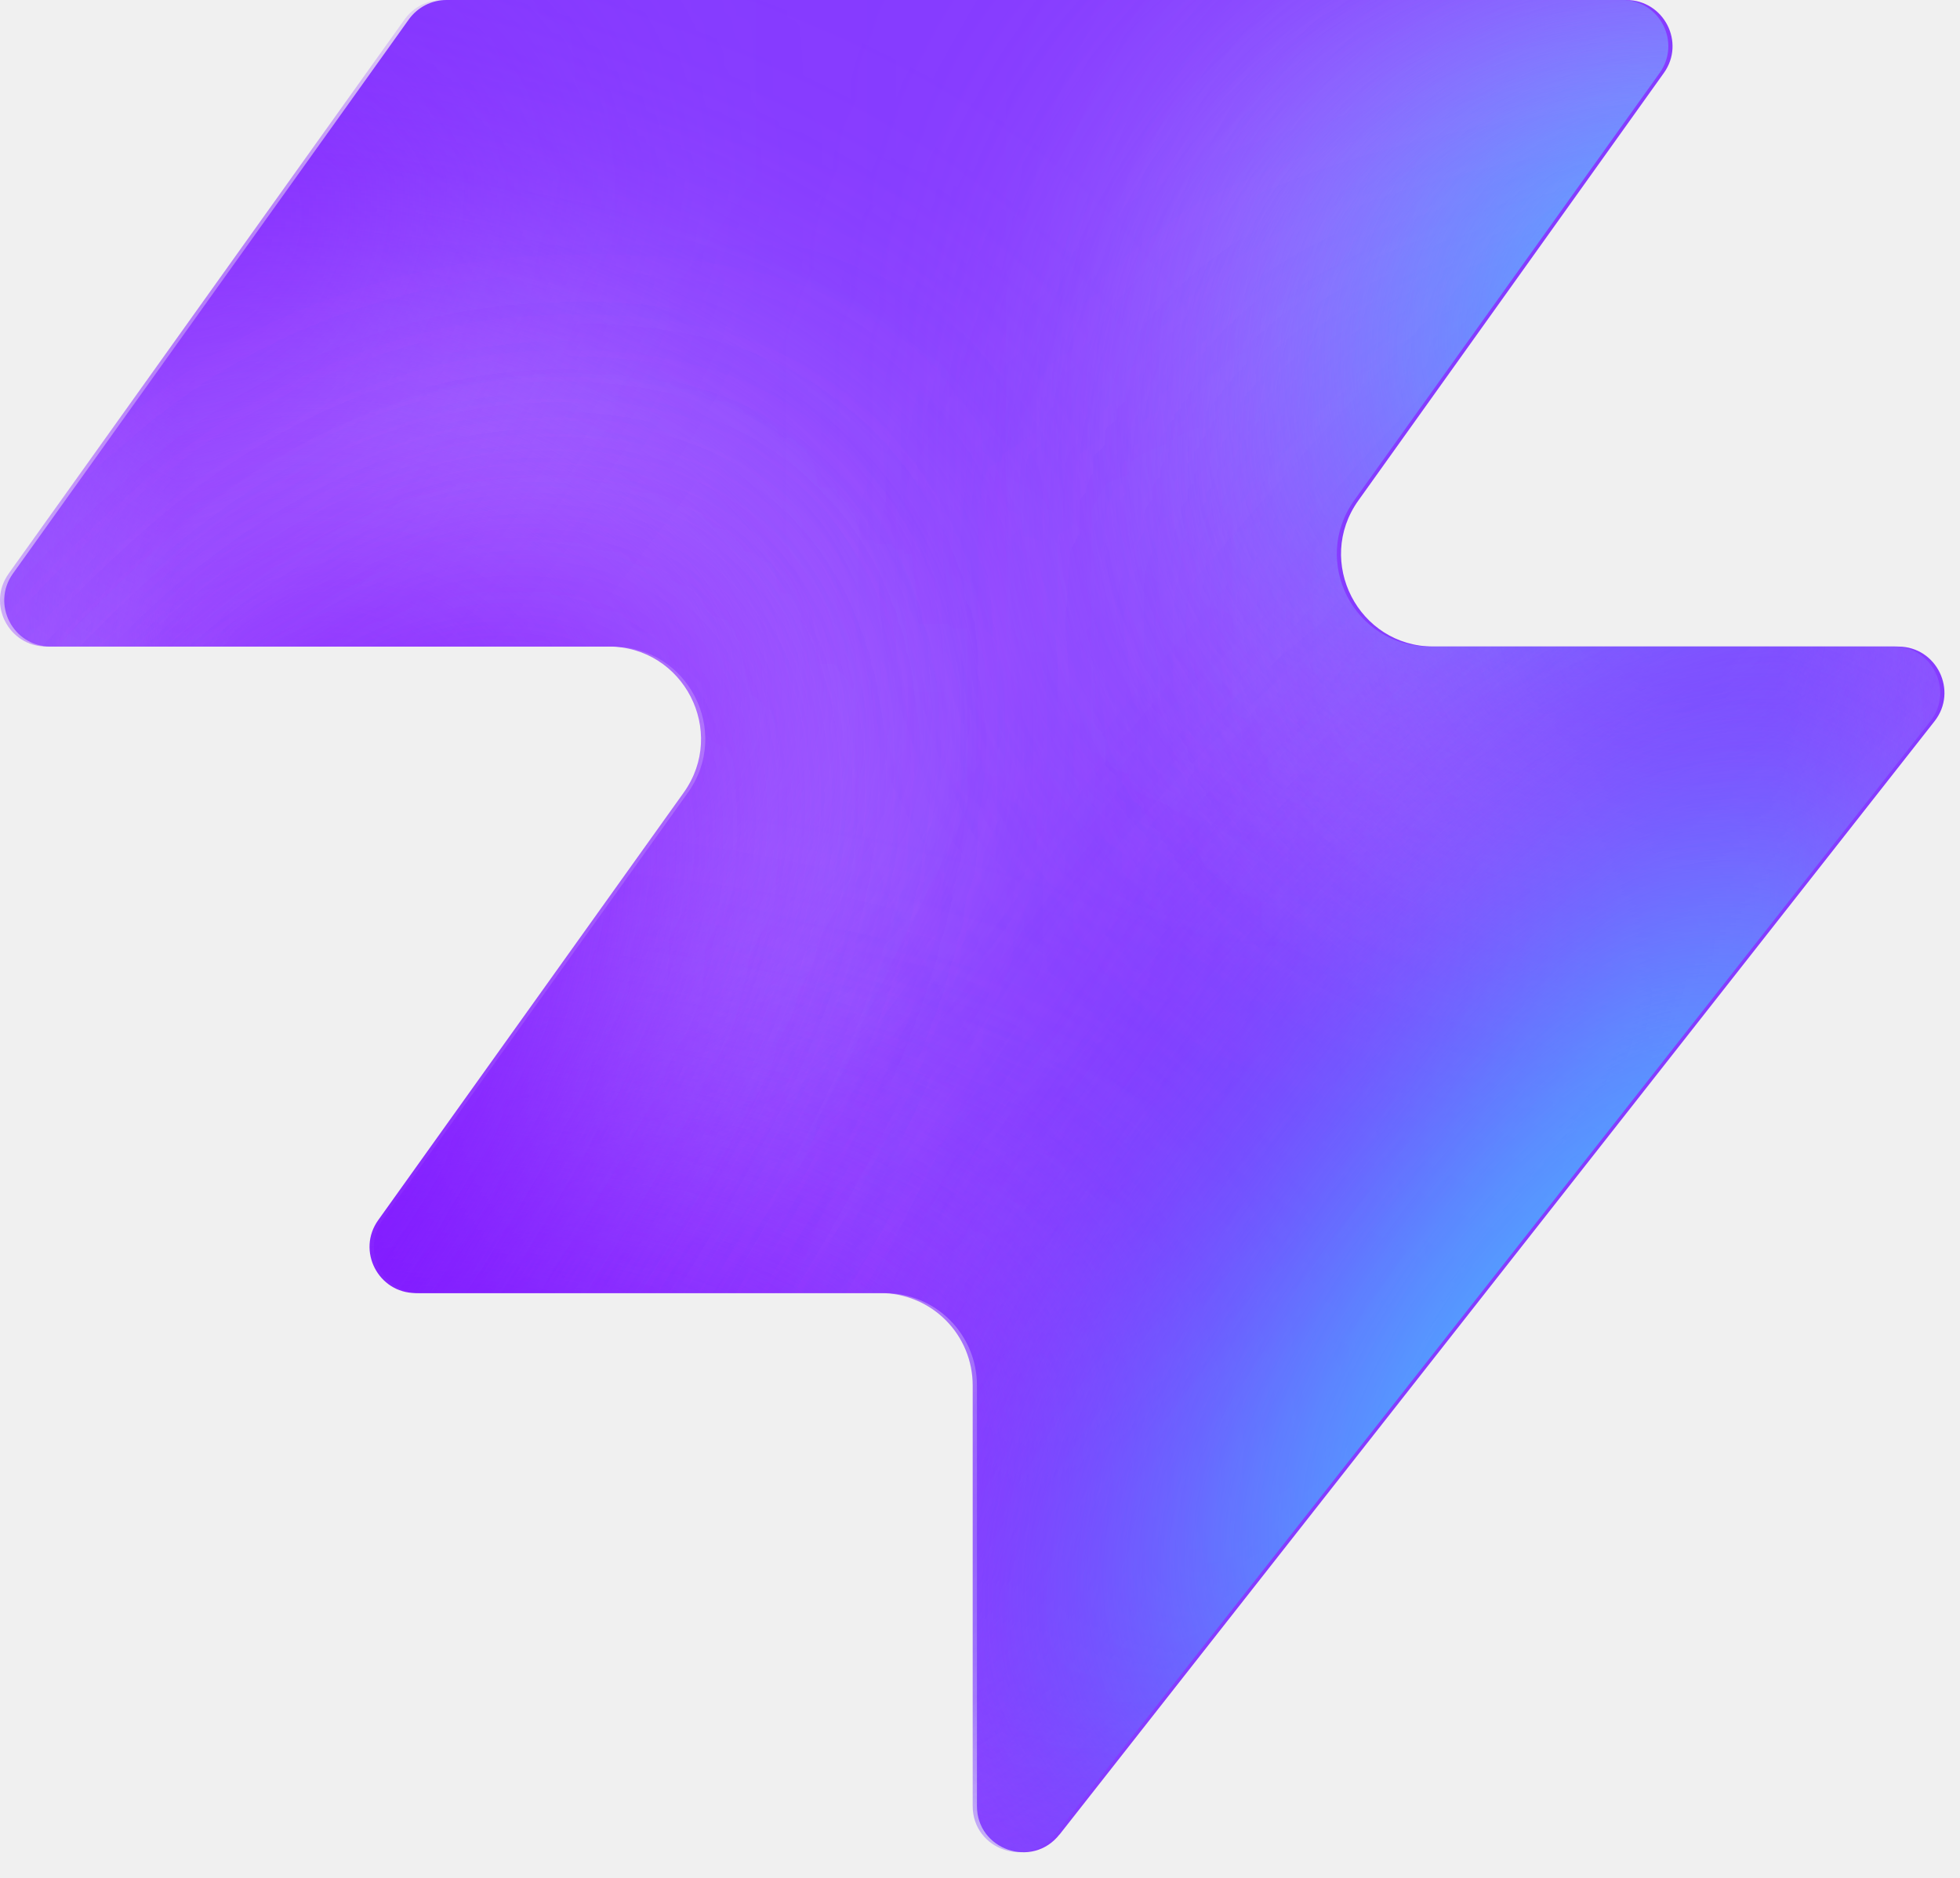
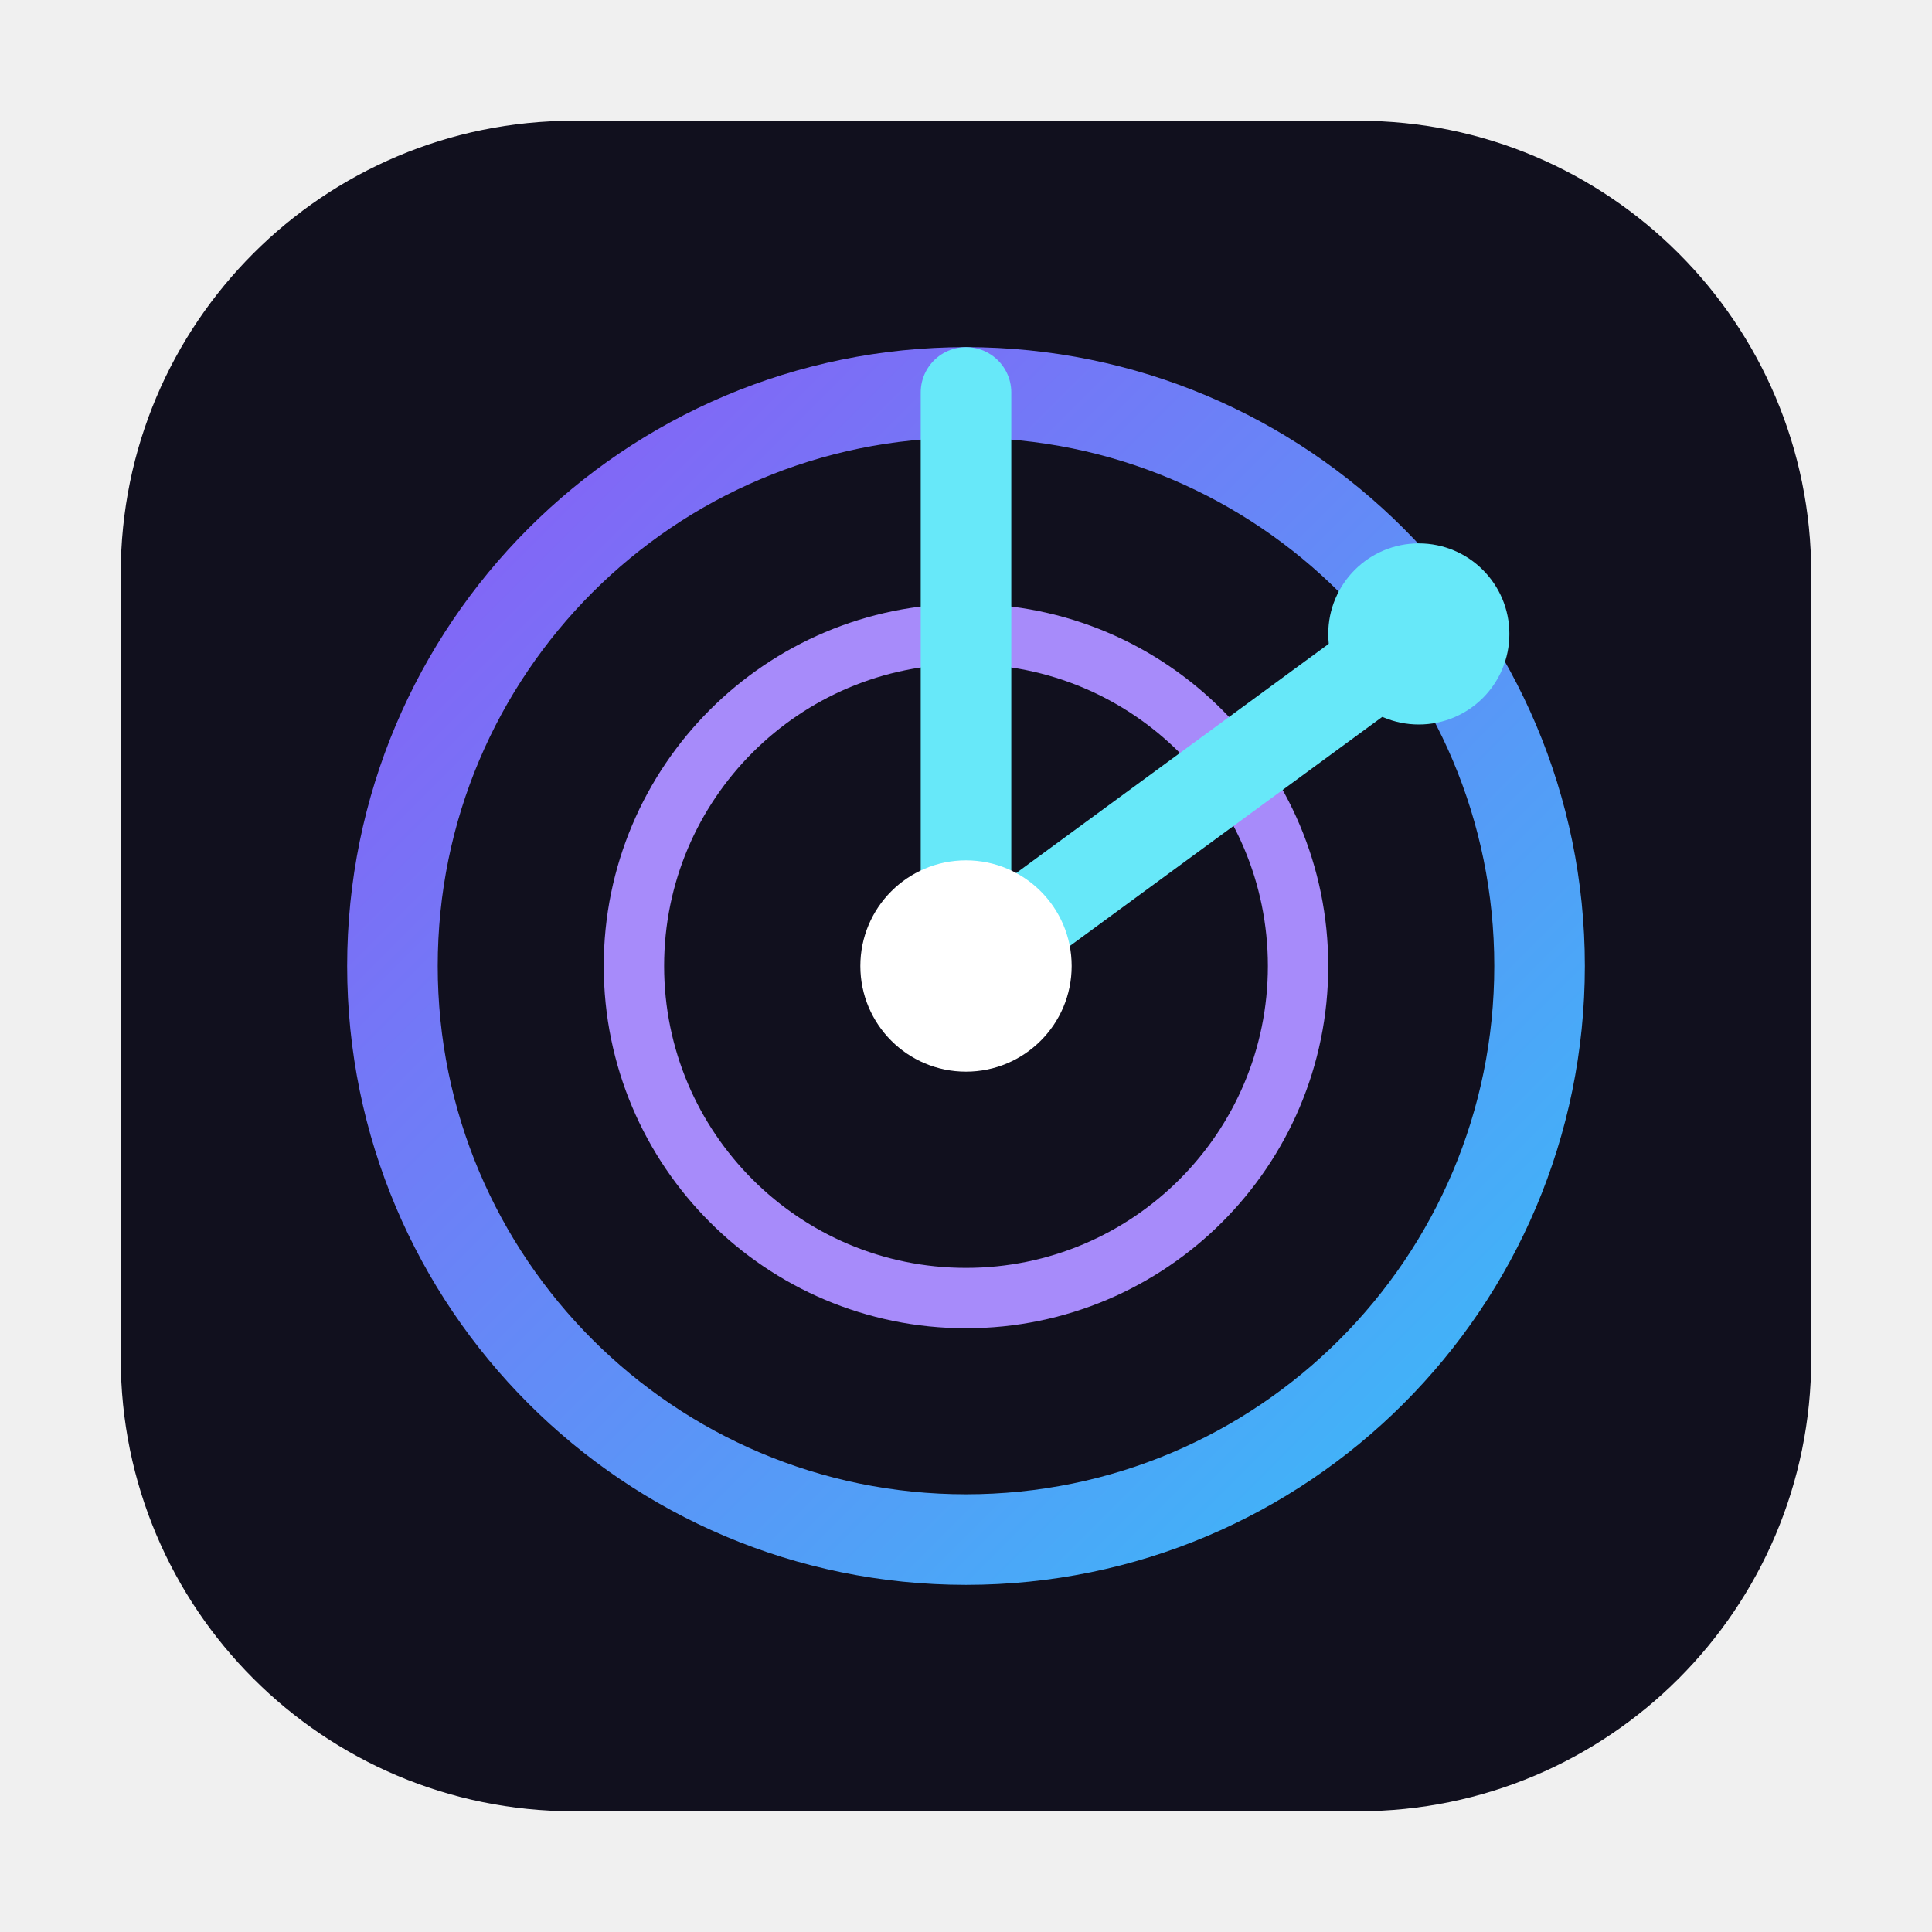
- <svg xmlns="http://www.w3.org/2000/svg" width="48" height="46" fill="none" viewBox="0 0 48 46">
-   <path fill="#863bff" d="M25.946 44.938c-.664.845-2.021.375-2.021-.698V33.937a2.26 2.26 0 0 0-2.262-2.262H10.287c-.92 0-1.456-1.04-.92-1.788l7.48-10.471c1.07-1.497 0-3.578-1.842-3.578H1.237c-.92 0-1.456-1.04-.92-1.788L10.013.474c.214-.297.556-.474.92-.474h28.894c.92 0 1.456 1.04.92 1.788l-7.48 10.471c-1.07 1.498 0 3.579 1.842 3.579h11.377c.943 0 1.473 1.088.89 1.83L25.947 44.94z" style="fill:#863bff;fill:color(display-p3 .525 .23 1);fill-opacity:1" />
-   <mask id="a" width="48" height="46" x="0" y="0" maskUnits="userSpaceOnUse" style="mask-type:alpha">
-     <path fill="#000" d="M25.842 44.938c-.664.844-2.021.375-2.021-.698V33.937a2.26 2.26 0 0 0-2.262-2.262H10.183c-.92 0-1.456-1.04-.92-1.788l7.48-10.471c1.07-1.498 0-3.579-1.842-3.579H1.133c-.92 0-1.456-1.04-.92-1.787L9.91.473c.214-.297.556-.474.92-.474h28.894c.92 0 1.456 1.04.92 1.788l-7.48 10.471c-1.07 1.498 0 3.578 1.842 3.578h11.377c.943 0 1.473 1.088.89 1.832L25.843 44.94z" style="fill:#000;fill-opacity:1" />
-   </mask>
-   <g mask="url(#a)">
-     <g filter="url(#b)">
-       <ellipse cx="5.508" cy="14.704" fill="#ede6ff" rx="5.508" ry="14.704" style="fill:#ede6ff;fill:color(display-p3 .927 .903 1);fill-opacity:1" transform="matrix(.00324 1 1 -.00324 -4.47 31.516)" />
-     </g>
-     <g filter="url(#c)">
-       <ellipse cx="10.399" cy="29.851" fill="#ede6ff" rx="10.399" ry="29.851" style="fill:#ede6ff;fill:color(display-p3 .927 .903 1);fill-opacity:1" transform="matrix(.00324 1 1 -.00324 -39.328 7.883)" />
-     </g>
-     <g filter="url(#d)">
-       <ellipse cx="5.508" cy="30.487" fill="#7e14ff" rx="5.508" ry="30.487" style="fill:#7e14ff;fill:color(display-p3 .492 .077 1);fill-opacity:1" transform="rotate(89.814 -25.913 -14.639)scale(1 -1)" />
-     </g>
-     <g filter="url(#e)">
-       <ellipse cx="5.508" cy="30.599" fill="#7e14ff" rx="5.508" ry="30.599" style="fill:#7e14ff;fill:color(display-p3 .492 .077 1);fill-opacity:1" transform="rotate(89.814 -32.644 -3.334)scale(1 -1)" />
-     </g>
-     <g filter="url(#f)">
-       <ellipse cx="5.508" cy="30.599" fill="#7e14ff" rx="5.508" ry="30.599" style="fill:#7e14ff;fill:color(display-p3 .492 .077 1);fill-opacity:1" transform="matrix(.00324 1 1 -.00324 -34.34 30.47)" />
-     </g>
-     <g filter="url(#g)">
-       <ellipse cx="14.072" cy="22.078" fill="#ede6ff" rx="14.072" ry="22.078" style="fill:#ede6ff;fill:color(display-p3 .927 .903 1);fill-opacity:1" transform="rotate(93.35 24.506 48.493)scale(-1 1)" />
-     </g>
-     <g filter="url(#h)">
-       <ellipse cx="3.47" cy="21.501" fill="#7e14ff" rx="3.47" ry="21.501" style="fill:#7e14ff;fill:color(display-p3 .492 .077 1);fill-opacity:1" transform="rotate(89.009 28.708 47.59)scale(-1 1)" />
-     </g>
-     <g filter="url(#i)">
-       <ellipse cx="3.47" cy="21.501" fill="#7e14ff" rx="3.47" ry="21.501" style="fill:#7e14ff;fill:color(display-p3 .492 .077 1);fill-opacity:1" transform="rotate(89.009 28.708 47.59)scale(-1 1)" />
-     </g>
-     <g filter="url(#j)">
-       <ellipse cx=".387" cy="8.972" fill="#7e14ff" rx="4.407" ry="29.108" style="fill:#7e14ff;fill:color(display-p3 .492 .077 1);fill-opacity:1" transform="rotate(39.51 .387 8.972)" />
-     </g>
-     <g filter="url(#k)">
-       <ellipse cx="47.523" cy="-6.092" fill="#7e14ff" rx="4.407" ry="29.108" style="fill:#7e14ff;fill:color(display-p3 .492 .077 1);fill-opacity:1" transform="rotate(37.892 47.523 -6.092)" />
-     </g>
-     <g filter="url(#l)">
-       <ellipse cx="41.412" cy="6.333" fill="#47bfff" rx="5.971" ry="9.665" style="fill:#47bfff;fill:color(display-p3 .28 .748 1);fill-opacity:1" transform="rotate(37.892 41.412 6.333)" />
-     </g>
-     <g filter="url(#m)">
-       <ellipse cx="-1.879" cy="38.332" fill="#7e14ff" rx="4.407" ry="29.108" style="fill:#7e14ff;fill:color(display-p3 .492 .077 1);fill-opacity:1" transform="rotate(37.892 -1.88 38.332)" />
-     </g>
-     <g filter="url(#n)">
-       <ellipse cx="-1.879" cy="38.332" fill="#7e14ff" rx="4.407" ry="29.108" style="fill:#7e14ff;fill:color(display-p3 .492 .077 1);fill-opacity:1" transform="rotate(37.892 -1.88 38.332)" />
-     </g>
-     <g filter="url(#o)">
-       <ellipse cx="35.651" cy="29.907" fill="#7e14ff" rx="4.407" ry="29.108" style="fill:#7e14ff;fill:color(display-p3 .492 .077 1);fill-opacity:1" transform="rotate(37.892 35.651 29.907)" />
-     </g>
-     <g filter="url(#p)">
-       <ellipse cx="38.418" cy="32.4" fill="#47bfff" rx="5.971" ry="15.297" style="fill:#47bfff;fill:color(display-p3 .28 .748 1);fill-opacity:1" transform="rotate(37.892 38.418 32.4)" />
-     </g>
-   </g>
+ <svg xmlns="http://www.w3.org/2000/svg" viewBox="0 0 64 64">
  <defs>
-     <filter id="b" width="60.045" height="41.654" x="-19.77" y="16.149" color-interpolation-filters="sRGB" filterUnits="userSpaceOnUse">
-       <feFlood flood-opacity="0" result="BackgroundImageFix" />
-       <feBlend in="SourceGraphic" in2="BackgroundImageFix" result="shape" />
-       <feGaussianBlur result="effect1_foregroundBlur_2002_17158" stdDeviation="7.659" />
-     </filter>
-     <filter id="c" width="90.34" height="51.437" x="-54.613" y="-7.533" color-interpolation-filters="sRGB" filterUnits="userSpaceOnUse">
-       <feFlood flood-opacity="0" result="BackgroundImageFix" />
-       <feBlend in="SourceGraphic" in2="BackgroundImageFix" result="shape" />
-       <feGaussianBlur result="effect1_foregroundBlur_2002_17158" stdDeviation="7.659" />
-     </filter>
-     <filter id="d" width="79.355" height="29.4" x="-49.64" y="2.03" color-interpolation-filters="sRGB" filterUnits="userSpaceOnUse">
-       <feFlood flood-opacity="0" result="BackgroundImageFix" />
-       <feBlend in="SourceGraphic" in2="BackgroundImageFix" result="shape" />
-       <feGaussianBlur result="effect1_foregroundBlur_2002_17158" stdDeviation="4.596" />
-     </filter>
-     <filter id="e" width="79.579" height="29.4" x="-45.045" y="20.029" color-interpolation-filters="sRGB" filterUnits="userSpaceOnUse">
-       <feFlood flood-opacity="0" result="BackgroundImageFix" />
-       <feBlend in="SourceGraphic" in2="BackgroundImageFix" result="shape" />
-       <feGaussianBlur result="effect1_foregroundBlur_2002_17158" stdDeviation="4.596" />
-     </filter>
-     <filter id="f" width="79.579" height="29.4" x="-43.513" y="21.178" color-interpolation-filters="sRGB" filterUnits="userSpaceOnUse">
-       <feFlood flood-opacity="0" result="BackgroundImageFix" />
-       <feBlend in="SourceGraphic" in2="BackgroundImageFix" result="shape" />
-       <feGaussianBlur result="effect1_foregroundBlur_2002_17158" stdDeviation="4.596" />
-     </filter>
-     <filter id="g" width="74.749" height="58.852" x="15.756" y="-17.901" color-interpolation-filters="sRGB" filterUnits="userSpaceOnUse">
-       <feFlood flood-opacity="0" result="BackgroundImageFix" />
-       <feBlend in="SourceGraphic" in2="BackgroundImageFix" result="shape" />
-       <feGaussianBlur result="effect1_foregroundBlur_2002_17158" stdDeviation="7.659" />
-     </filter>
-     <filter id="h" width="61.377" height="25.362" x="23.548" y="2.284" color-interpolation-filters="sRGB" filterUnits="userSpaceOnUse">
-       <feFlood flood-opacity="0" result="BackgroundImageFix" />
-       <feBlend in="SourceGraphic" in2="BackgroundImageFix" result="shape" />
-       <feGaussianBlur result="effect1_foregroundBlur_2002_17158" stdDeviation="4.596" />
-     </filter>
-     <filter id="i" width="61.377" height="25.362" x="23.548" y="2.284" color-interpolation-filters="sRGB" filterUnits="userSpaceOnUse">
-       <feFlood flood-opacity="0" result="BackgroundImageFix" />
-       <feBlend in="SourceGraphic" in2="BackgroundImageFix" result="shape" />
-       <feGaussianBlur result="effect1_foregroundBlur_2002_17158" stdDeviation="4.596" />
-     </filter>
-     <filter id="j" width="56.045" height="63.649" x="-27.636" y="-22.853" color-interpolation-filters="sRGB" filterUnits="userSpaceOnUse">
-       <feFlood flood-opacity="0" result="BackgroundImageFix" />
-       <feBlend in="SourceGraphic" in2="BackgroundImageFix" result="shape" />
-       <feGaussianBlur result="effect1_foregroundBlur_2002_17158" stdDeviation="4.596" />
-     </filter>
-     <filter id="k" width="54.814" height="64.646" x="20.116" y="-38.415" color-interpolation-filters="sRGB" filterUnits="userSpaceOnUse">
-       <feFlood flood-opacity="0" result="BackgroundImageFix" />
-       <feBlend in="SourceGraphic" in2="BackgroundImageFix" result="shape" />
-       <feGaussianBlur result="effect1_foregroundBlur_2002_17158" stdDeviation="4.596" />
-     </filter>
-     <filter id="l" width="33.541" height="35.313" x="24.641" y="-11.323" color-interpolation-filters="sRGB" filterUnits="userSpaceOnUse">
-       <feFlood flood-opacity="0" result="BackgroundImageFix" />
-       <feBlend in="SourceGraphic" in2="BackgroundImageFix" result="shape" />
-       <feGaussianBlur result="effect1_foregroundBlur_2002_17158" stdDeviation="4.596" />
-     </filter>
-     <filter id="m" width="54.814" height="64.646" x="-29.286" y="6.009" color-interpolation-filters="sRGB" filterUnits="userSpaceOnUse">
-       <feFlood flood-opacity="0" result="BackgroundImageFix" />
-       <feBlend in="SourceGraphic" in2="BackgroundImageFix" result="shape" />
-       <feGaussianBlur result="effect1_foregroundBlur_2002_17158" stdDeviation="4.596" />
-     </filter>
-     <filter id="n" width="54.814" height="64.646" x="-29.286" y="6.009" color-interpolation-filters="sRGB" filterUnits="userSpaceOnUse">
-       <feFlood flood-opacity="0" result="BackgroundImageFix" />
-       <feBlend in="SourceGraphic" in2="BackgroundImageFix" result="shape" />
-       <feGaussianBlur result="effect1_foregroundBlur_2002_17158" stdDeviation="4.596" />
-     </filter>
-     <filter id="o" width="54.814" height="64.646" x="8.244" y="-2.416" color-interpolation-filters="sRGB" filterUnits="userSpaceOnUse">
-       <feFlood flood-opacity="0" result="BackgroundImageFix" />
-       <feBlend in="SourceGraphic" in2="BackgroundImageFix" result="shape" />
-       <feGaussianBlur result="effect1_foregroundBlur_2002_17158" stdDeviation="4.596" />
-     </filter>
-     <filter id="p" width="39.409" height="43.623" x="18.713" y="10.588" color-interpolation-filters="sRGB" filterUnits="userSpaceOnUse">
-       <feFlood flood-opacity="0" result="BackgroundImageFix" />
-       <feBlend in="SourceGraphic" in2="BackgroundImageFix" result="shape" />
-       <feGaussianBlur result="effect1_foregroundBlur_2002_17158" stdDeviation="4.596" />
-     </filter>
+     <linearGradient id="g" x1="0" y1="0" x2="1" y2="1">
+       <stop offset="0%" stop-color="#8B5CF6" />
+       <stop offset="100%" stop-color="#38BDF8" />
+     </linearGradient>
  </defs>
+   <rect x="4" y="4" width="56" height="56" rx="15" fill="#11101E" />
+   <circle cx="32" cy="32" r="19" fill="none" stroke="url(#g)" stroke-width="3" />
+   <circle cx="32" cy="32" r="11" fill="none" stroke="#A78BFA" stroke-width="2" />
+   <path d="M32 13 V32 L47 21" fill="none" stroke="#67E8F9" stroke-width="3" stroke-linecap="round" stroke-linejoin="round" />
+   <circle cx="32" cy="32" r="3.5" fill="#FFFFFF" />
+   <circle cx="47" cy="21" r="3" fill="#67E8F9" />
</svg>
